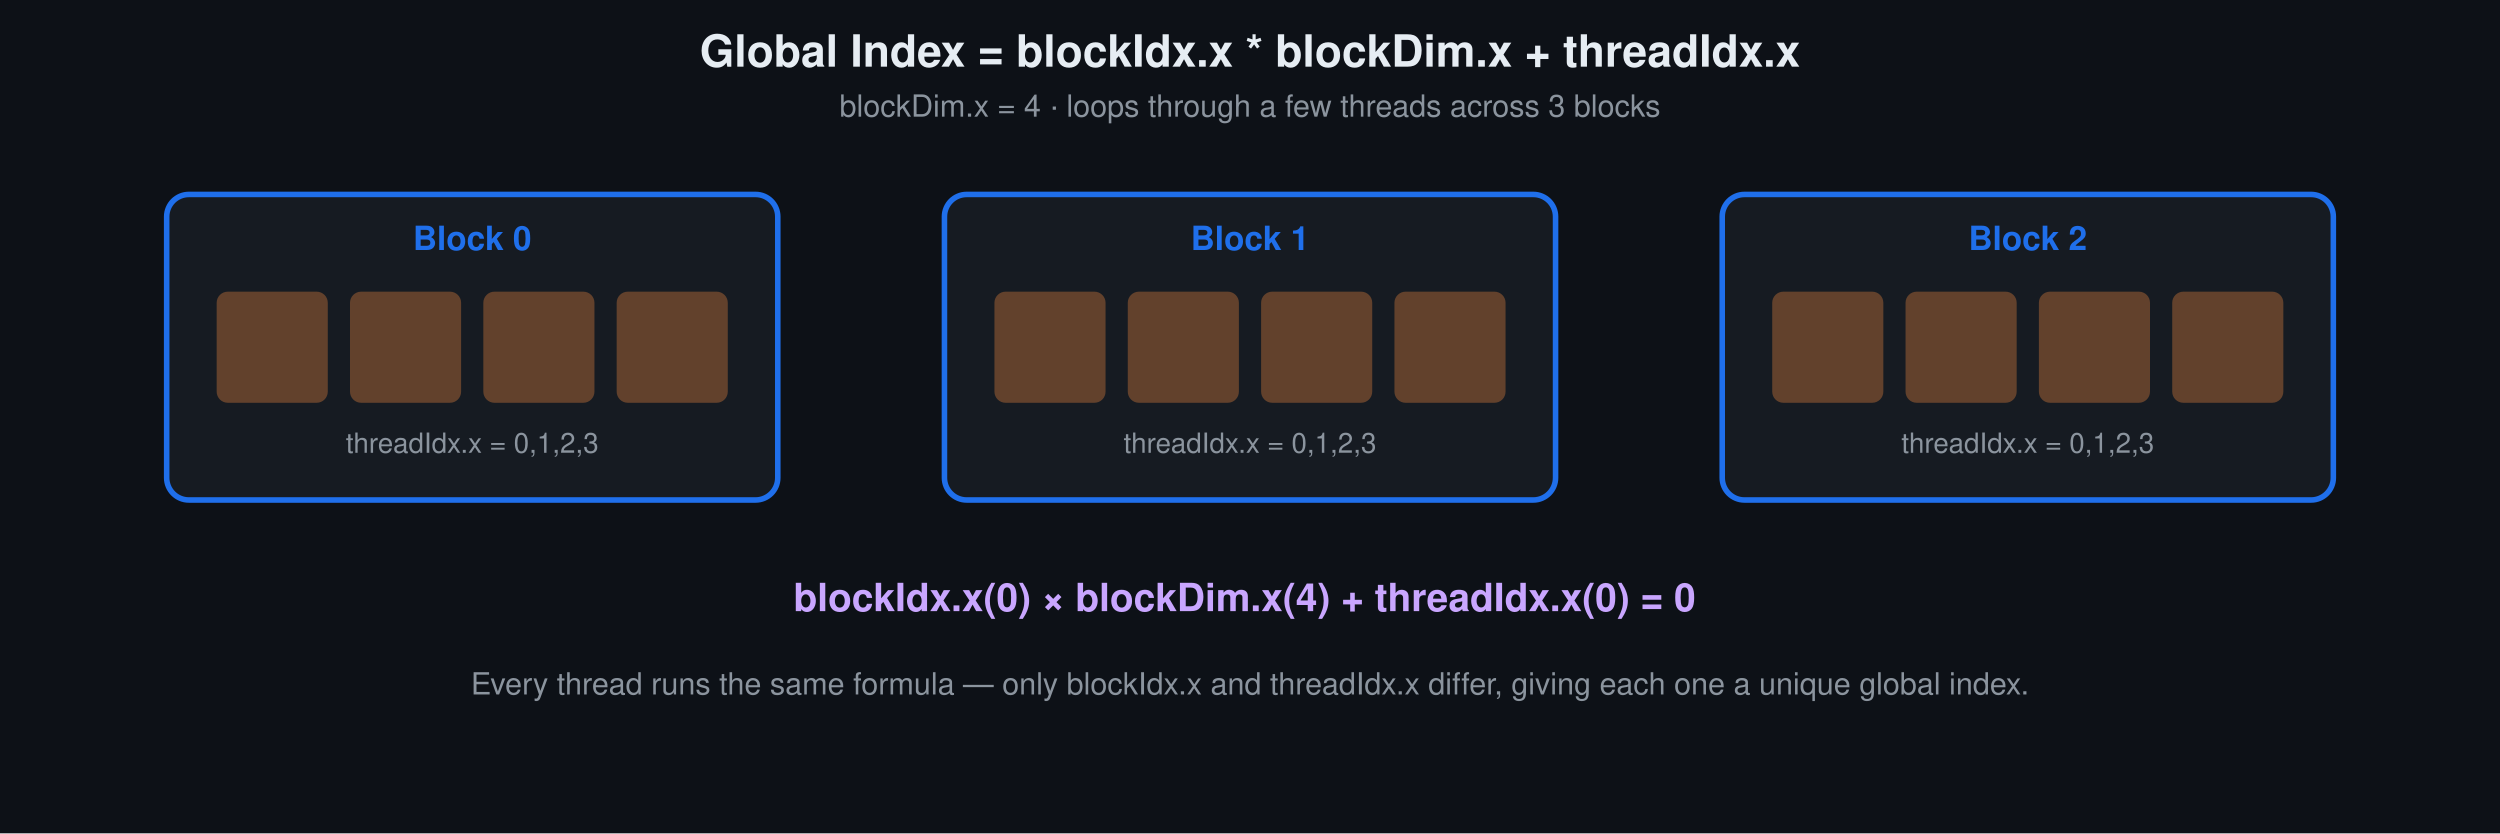
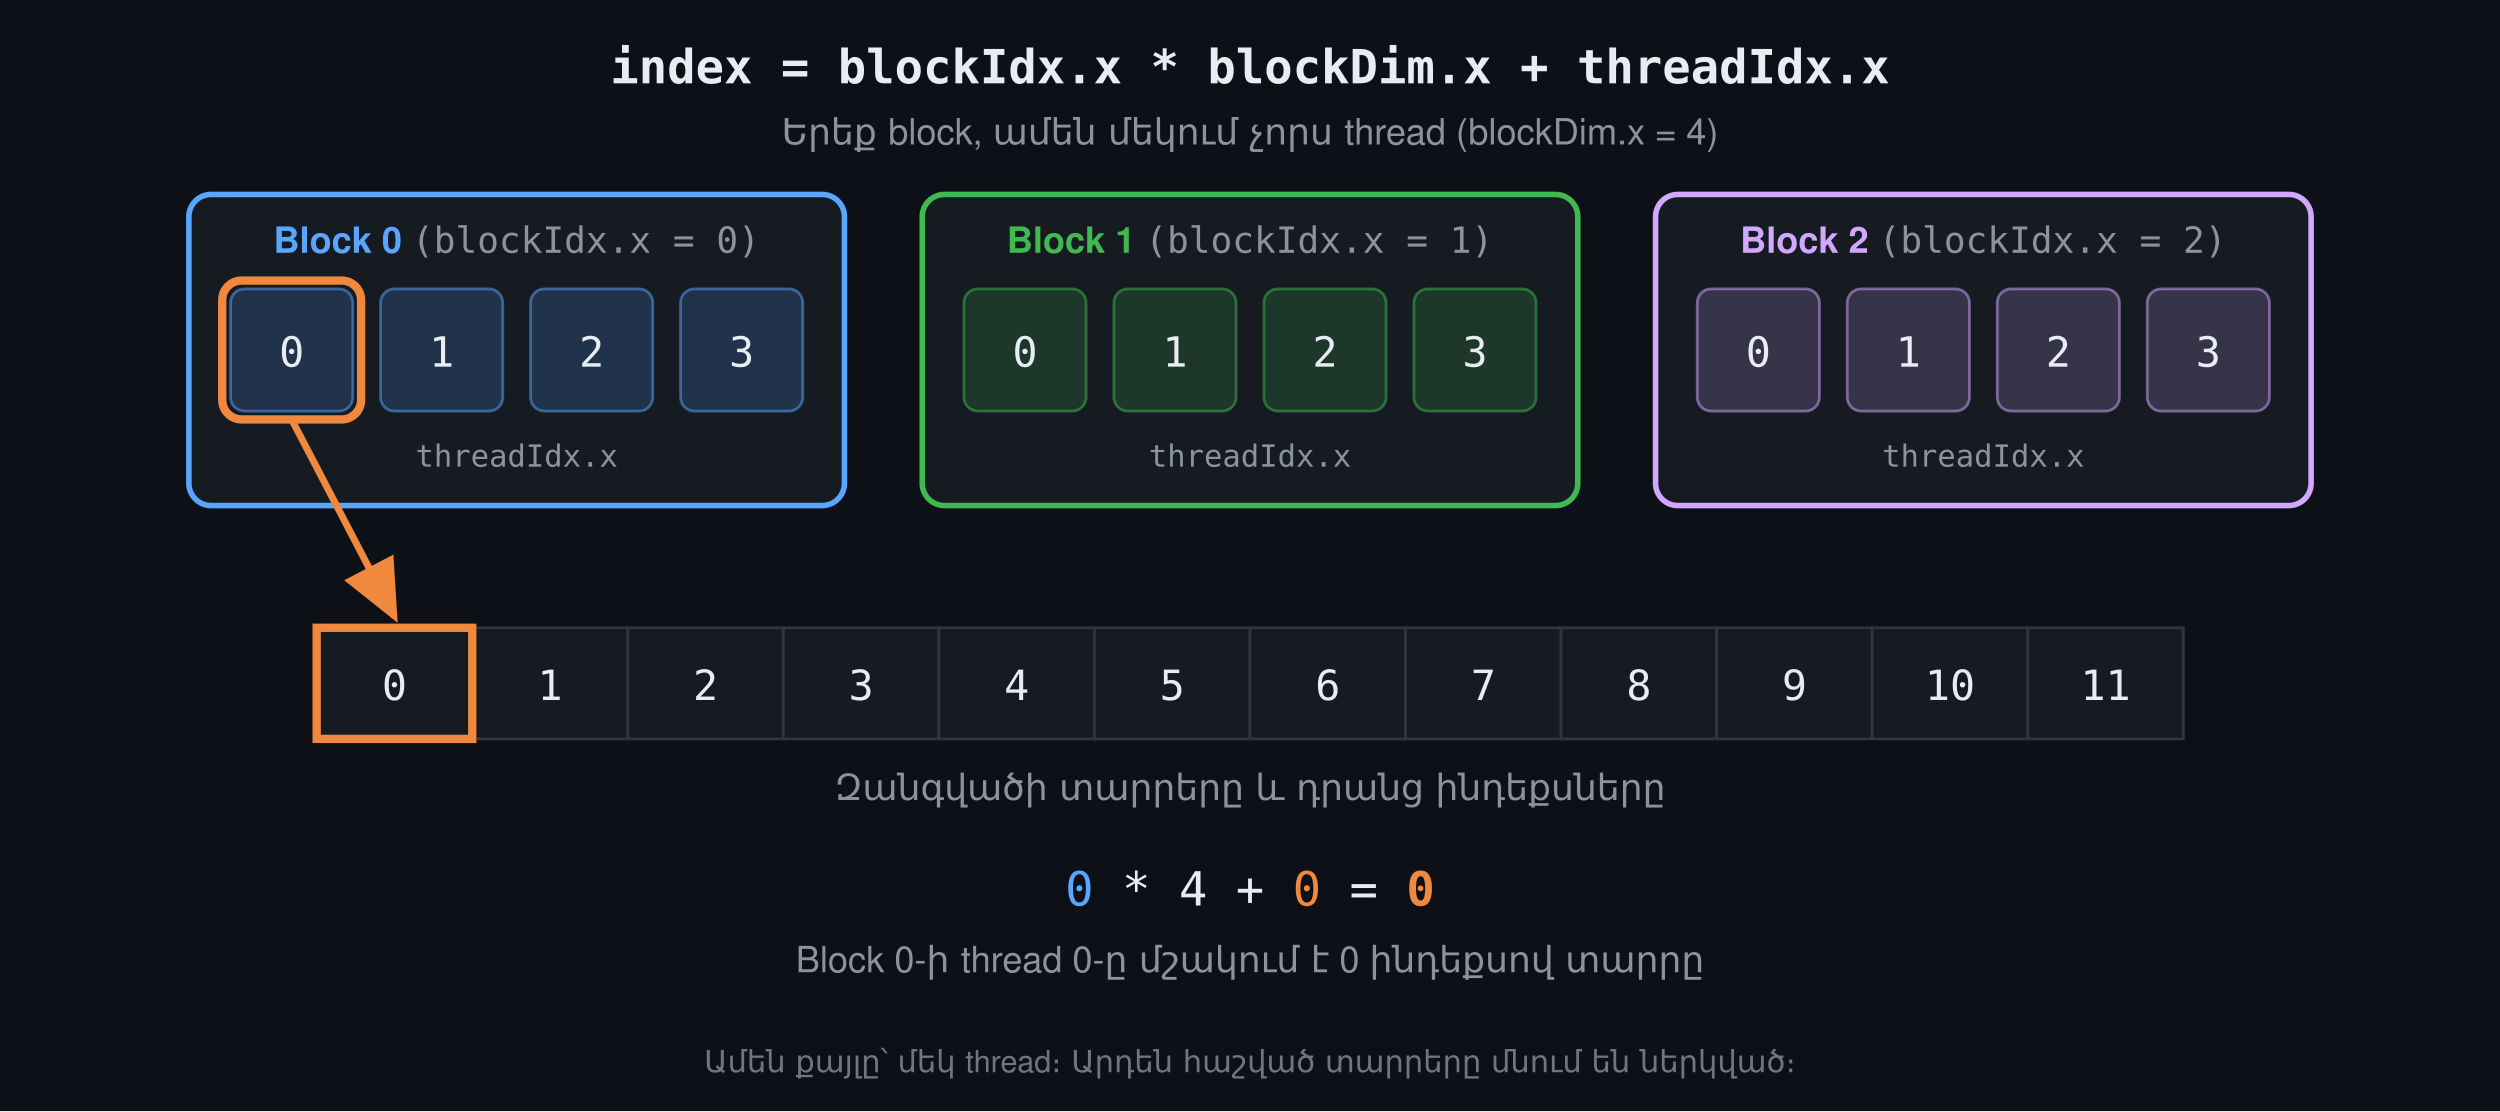
- <svg xmlns="http://www.w3.org/2000/svg" viewBox="0 0 900 300" font-family="Helvetica, Arial, sans-serif">
-   <rect width="900" height="300" fill="#0d1117" />
-   <text x="450" y="24" text-anchor="middle" fill="#e6edf3" font-size="16" font-weight="bold">Global Index = blockIdx.x * blockDim.x + threadIdx.x</text>
-   <text x="450" y="42" text-anchor="middle" fill="#8b949e" font-size="11">blockDim.x = 4 · loops through a few threads across 3 blocks</text>
-   <rect x="60" y="70" width="220" height="110" rx="8" fill="#161b22" stroke="#1f6feb" stroke-width="2" />
-   <text x="170" y="90" text-anchor="middle" fill="#1f6feb" font-size="12" font-weight="bold">Block 0</text>
-   <rect x="78" y="105" width="40" height="40" rx="4" fill="#f0883e" opacity="0.35" id="c0" />
-   <rect x="126" y="105" width="40" height="40" rx="4" fill="#f0883e" opacity="0.35" />
-   <rect x="174" y="105" width="40" height="40" rx="4" fill="#f0883e" opacity="0.35" />
-   <rect x="222" y="105" width="40" height="40" rx="4" fill="#f0883e" opacity="0.35" id="c3" />
-   <text x="170" y="163" text-anchor="middle" fill="#8b949e" font-size="10">threadIdx.x = 0,1,2,3</text>
-   <rect x="340" y="70" width="220" height="110" rx="8" fill="#161b22" stroke="#1f6feb" stroke-width="2" />
-   <text x="450" y="90" text-anchor="middle" fill="#1f6feb" font-size="12" font-weight="bold">Block 1</text>
-   <rect x="358" y="105" width="40" height="40" rx="4" fill="#f0883e" opacity="0.35" />
-   <rect x="406" y="105" width="40" height="40" rx="4" fill="#f0883e" opacity="0.35" />
-   <rect x="454" y="105" width="40" height="40" rx="4" fill="#f0883e" opacity="0.35" id="c6" />
-   <rect x="502" y="105" width="40" height="40" rx="4" fill="#f0883e" opacity="0.35" />
-   <text x="450" y="163" text-anchor="middle" fill="#8b949e" font-size="10">threadIdx.x = 0,1,2,3</text>
-   <rect x="620" y="70" width="220" height="110" rx="8" fill="#161b22" stroke="#1f6feb" stroke-width="2" />
-   <text x="730" y="90" text-anchor="middle" fill="#1f6feb" font-size="12" font-weight="bold">Block 2</text>
-   <rect x="638" y="105" width="40" height="40" rx="4" fill="#f0883e" opacity="0.35" />
-   <rect x="686" y="105" width="40" height="40" rx="4" fill="#f0883e" opacity="0.35" id="c9" />
-   <rect x="734" y="105" width="40" height="40" rx="4" fill="#f0883e" opacity="0.35" />
-   <rect x="782" y="105" width="40" height="40" rx="4" fill="#f0883e" opacity="0.35" />
-   <text x="730" y="163" text-anchor="middle" fill="#8b949e" font-size="10">threadIdx.x = 0,1,2,3</text>
-   <rect x="78" y="105" width="40" height="40" rx="4" fill="none" stroke="#2ea043" stroke-width="0">
-     <animate attributeName="stroke-width" values="0;4;4;0;0;0;0;0;0" keyTimes="0;0.01;0.24;0.25;0.49;0.5;0.74;0.75;1" calcMode="discrete" dur="6s" repeatCount="indefinite" />
-   </rect>
-   <rect x="222" y="105" width="40" height="40" rx="4" fill="none" stroke="#f85149" stroke-width="0">
-     <animate attributeName="stroke-width" values="0;0;0;0;0;0;0;4;4" keyTimes="0;0.24;0.25;0.49;0.5;0.74;0.75;0.751;1" calcMode="discrete" dur="6s" repeatCount="indefinite" />
-   </rect>
-   <rect x="454" y="105" width="40" height="40" rx="4" fill="none" stroke="#2ea043" stroke-width="0">
-     <animate attributeName="stroke-width" values="0;0;0;4;4;0;0;0;0" keyTimes="0;0.24;0.25;0.251;0.49;0.5;0.74;0.75;1" calcMode="discrete" dur="6s" repeatCount="indefinite" />
-   </rect>
-   <rect x="686" y="105" width="40" height="40" rx="4" fill="none" stroke="#2ea043" stroke-width="0">
-     <animate attributeName="stroke-width" values="0;0;0;0;0;4;4;0;0" keyTimes="0;0.24;0.25;0.49;0.5;0.501;0.74;0.75;1" calcMode="discrete" dur="6s" repeatCount="indefinite" />
-   </rect>
-   <text x="450" y="220" text-anchor="middle" fill="#c9a6ff" font-size="14" font-weight="bold">
-     blockIdx.x(0) × blockDim.x(4) + threadIdx.x(0) = 0
-     <animate attributeName="opacity" values="1;1;0;0" keyTimes="0;0.25;0.251;1" calcMode="discrete" dur="6s" repeatCount="indefinite" />
+ <svg xmlns="http://www.w3.org/2000/svg" viewBox="0 0 900 400" font-family="Segoe UI, Helvetica, Arial, sans-serif">
+   <rect width="900" height="400" fill="#0d1117" />
+   <text x="450" y="30" text-anchor="middle" fill="#e6edf3" font-size="17" font-weight="bold" font-family="Consolas, Menlo, monospace">index = blockIdx.x * blockDim.x + threadIdx.x</text>
+   <text x="450" y="52" text-anchor="middle" fill="#8b949e" font-size="13">Երեք block, ամեն մեկում չորս thread (blockDim.x = 4)</text>
+   <rect x="68" y="70" width="236" height="112" rx="8" fill="#161b22" stroke="#58a6ff" stroke-width="2" />
+   <text x="186" y="91" text-anchor="middle" fill="#58a6ff" font-size="13" font-weight="bold">Block 0  <tspan font-family="Consolas, Menlo, monospace" font-weight="normal" fill="#8b949e">(blockIdx.x = 0)</tspan>
  </text>
-   <text x="450" y="220" text-anchor="middle" fill="#c9a6ff" font-size="14" font-weight="bold" opacity="0">
-     blockIdx.x(1) × blockDim.x(4) + threadIdx.x(2) = 6
-     <animate attributeName="opacity" values="0;0;1;1;0;0" keyTimes="0;0.25;0.251;0.5;0.501;1" calcMode="discrete" dur="6s" repeatCount="indefinite" />
+   <rect x="83" y="104" width="44" height="44" rx="5" fill="#58a6ff" fill-opacity="0.18" stroke="#58a6ff" stroke-opacity="0.5" />
+   <text x="105" y="132" text-anchor="middle" fill="#e6edf3" font-size="15" font-family="Consolas, Menlo, monospace">0</text>
+   <rect x="137" y="104" width="44" height="44" rx="5" fill="#58a6ff" fill-opacity="0.18" stroke="#58a6ff" stroke-opacity="0.5" />
+   <text x="159" y="132" text-anchor="middle" fill="#e6edf3" font-size="15" font-family="Consolas, Menlo, monospace">1</text>
+   <rect x="191" y="104" width="44" height="44" rx="5" fill="#58a6ff" fill-opacity="0.18" stroke="#58a6ff" stroke-opacity="0.5" />
+   <text x="213" y="132" text-anchor="middle" fill="#e6edf3" font-size="15" font-family="Consolas, Menlo, monospace">2</text>
+   <rect x="245" y="104" width="44" height="44" rx="5" fill="#58a6ff" fill-opacity="0.18" stroke="#58a6ff" stroke-opacity="0.5" />
+   <text x="267" y="132" text-anchor="middle" fill="#e6edf3" font-size="15" font-family="Consolas, Menlo, monospace">3</text>
+   <text x="186" y="168" text-anchor="middle" fill="#8b949e" font-size="11" font-family="Consolas, Menlo, monospace">threadIdx.x</text>
+   <rect x="332" y="70" width="236" height="112" rx="8" fill="#161b22" stroke="#3fb950" stroke-width="2" />
+   <text x="450" y="91" text-anchor="middle" fill="#3fb950" font-size="13" font-weight="bold">Block 1  <tspan font-family="Consolas, Menlo, monospace" font-weight="normal" fill="#8b949e">(blockIdx.x = 1)</tspan>
  </text>
-   <text x="450" y="220" text-anchor="middle" fill="#c9a6ff" font-size="14" font-weight="bold" opacity="0">
-     blockIdx.x(2) × blockDim.x(4) + threadIdx.x(1) = 9
-     <animate attributeName="opacity" values="0;0;1;1;0;0" keyTimes="0;0.5;0.501;0.75;0.751;1" calcMode="discrete" dur="6s" repeatCount="indefinite" />
+   <rect x="347" y="104" width="44" height="44" rx="5" fill="#3fb950" fill-opacity="0.18" stroke="#3fb950" stroke-opacity="0.5" />
+   <text x="369" y="132" text-anchor="middle" fill="#e6edf3" font-size="15" font-family="Consolas, Menlo, monospace">0</text>
+   <rect x="401" y="104" width="44" height="44" rx="5" fill="#3fb950" fill-opacity="0.18" stroke="#3fb950" stroke-opacity="0.5" />
+   <text x="423" y="132" text-anchor="middle" fill="#e6edf3" font-size="15" font-family="Consolas, Menlo, monospace">1</text>
+   <rect x="455" y="104" width="44" height="44" rx="5" fill="#3fb950" fill-opacity="0.18" stroke="#3fb950" stroke-opacity="0.5" />
+   <text x="477" y="132" text-anchor="middle" fill="#e6edf3" font-size="15" font-family="Consolas, Menlo, monospace">2</text>
+   <rect x="509" y="104" width="44" height="44" rx="5" fill="#3fb950" fill-opacity="0.18" stroke="#3fb950" stroke-opacity="0.5" />
+   <text x="531" y="132" text-anchor="middle" fill="#e6edf3" font-size="15" font-family="Consolas, Menlo, monospace">3</text>
+   <text x="450" y="168" text-anchor="middle" fill="#8b949e" font-size="11" font-family="Consolas, Menlo, monospace">threadIdx.x</text>
+   <rect x="596" y="70" width="236" height="112" rx="8" fill="#161b22" stroke="#d2a8ff" stroke-width="2" />
+   <text x="714" y="91" text-anchor="middle" fill="#d2a8ff" font-size="13" font-weight="bold">Block 2  <tspan font-family="Consolas, Menlo, monospace" font-weight="normal" fill="#8b949e">(blockIdx.x = 2)</tspan>
  </text>
-   <text x="450" y="220" text-anchor="middle" fill="#c9a6ff" font-size="14" font-weight="bold" opacity="0">
-     blockIdx.x(0) × blockDim.x(4) + threadIdx.x(3) = 3
-     <animate attributeName="opacity" values="0;0;1;1" keyTimes="0;0.75;0.751;1" calcMode="discrete" dur="6s" repeatCount="indefinite" />
-   </text>
-   <text x="450" y="250" text-anchor="middle" fill="#8b949e" font-size="11">Every thread runs the same formula — only blockIdx.x and threadIdx.x differ, giving each one a unique global index.</text>
+   <rect x="611" y="104" width="44" height="44" rx="5" fill="#d2a8ff" fill-opacity="0.18" stroke="#d2a8ff" stroke-opacity="0.5" />
+   <text x="633" y="132" text-anchor="middle" fill="#e6edf3" font-size="15" font-family="Consolas, Menlo, monospace">0</text>
+   <rect x="665" y="104" width="44" height="44" rx="5" fill="#d2a8ff" fill-opacity="0.18" stroke="#d2a8ff" stroke-opacity="0.5" />
+   <text x="687" y="132" text-anchor="middle" fill="#e6edf3" font-size="15" font-family="Consolas, Menlo, monospace">1</text>
+   <rect x="719" y="104" width="44" height="44" rx="5" fill="#d2a8ff" fill-opacity="0.18" stroke="#d2a8ff" stroke-opacity="0.5" />
+   <text x="741" y="132" text-anchor="middle" fill="#e6edf3" font-size="15" font-family="Consolas, Menlo, monospace">2</text>
+   <rect x="773" y="104" width="44" height="44" rx="5" fill="#d2a8ff" fill-opacity="0.18" stroke="#d2a8ff" stroke-opacity="0.5" />
+   <text x="795" y="132" text-anchor="middle" fill="#e6edf3" font-size="15" font-family="Consolas, Menlo, monospace">3</text>
+   <text x="714" y="168" text-anchor="middle" fill="#8b949e" font-size="11" font-family="Consolas, Menlo, monospace">threadIdx.x</text>
+   <text x="450" y="288" text-anchor="middle" fill="#8b949e" font-size="13">Զանգվածի տարրերը և դրանց ինդեքսները</text>
+   <rect x="114" y="226" width="56" height="40" fill="#161b22" stroke="#30363d" />
+   <rect x="116" y="228" width="52" height="36" fill="#58a6ff" fill-opacity="0.35" opacity="0">
+     <animate attributeName="opacity" values="1;1" keyTimes="0;1" calcMode="discrete" dur="18s" repeatCount="indefinite" />
+   </rect>
+   <text x="142" y="252" text-anchor="middle" fill="#e6edf3" font-size="15" font-family="Consolas, Menlo, monospace">0</text>
+   <rect x="170" y="226" width="56" height="40" fill="#161b22" stroke="#30363d" />
+   <rect x="172" y="228" width="52" height="36" fill="#58a6ff" fill-opacity="0.35" opacity="0">
+     <animate attributeName="opacity" values="0;1;1" keyTimes="0;0.067;1" calcMode="discrete" dur="18s" repeatCount="indefinite" />
+   </rect>
+   <text x="198" y="252" text-anchor="middle" fill="#e6edf3" font-size="15" font-family="Consolas, Menlo, monospace">1</text>
+   <rect x="226" y="226" width="56" height="40" fill="#161b22" stroke="#30363d" />
+   <rect x="228" y="228" width="52" height="36" fill="#58a6ff" fill-opacity="0.35" opacity="0">
+     <animate attributeName="opacity" values="0;1;1" keyTimes="0;0.133;1" calcMode="discrete" dur="18s" repeatCount="indefinite" />
+   </rect>
+   <text x="254" y="252" text-anchor="middle" fill="#e6edf3" font-size="15" font-family="Consolas, Menlo, monospace">2</text>
+   <rect x="282" y="226" width="56" height="40" fill="#161b22" stroke="#30363d" />
+   <rect x="284" y="228" width="52" height="36" fill="#58a6ff" fill-opacity="0.35" opacity="0">
+     <animate attributeName="opacity" values="0;1;1" keyTimes="0;0.2;1" calcMode="discrete" dur="18s" repeatCount="indefinite" />
+   </rect>
+   <text x="310" y="252" text-anchor="middle" fill="#e6edf3" font-size="15" font-family="Consolas, Menlo, monospace">3</text>
+   <rect x="338" y="226" width="56" height="40" fill="#161b22" stroke="#30363d" />
+   <rect x="340" y="228" width="52" height="36" fill="#3fb950" fill-opacity="0.35" opacity="0">
+     <animate attributeName="opacity" values="0;1;1" keyTimes="0;0.267;1" calcMode="discrete" dur="18s" repeatCount="indefinite" />
+   </rect>
+   <text x="366" y="252" text-anchor="middle" fill="#e6edf3" font-size="15" font-family="Consolas, Menlo, monospace">4</text>
+   <rect x="394" y="226" width="56" height="40" fill="#161b22" stroke="#30363d" />
+   <rect x="396" y="228" width="52" height="36" fill="#3fb950" fill-opacity="0.35" opacity="0">
+     <animate attributeName="opacity" values="0;1;1" keyTimes="0;0.333;1" calcMode="discrete" dur="18s" repeatCount="indefinite" />
+   </rect>
+   <text x="422" y="252" text-anchor="middle" fill="#e6edf3" font-size="15" font-family="Consolas, Menlo, monospace">5</text>
+   <rect x="450" y="226" width="56" height="40" fill="#161b22" stroke="#30363d" />
+   <rect x="452" y="228" width="52" height="36" fill="#3fb950" fill-opacity="0.35" opacity="0">
+     <animate attributeName="opacity" values="0;1;1" keyTimes="0;0.4;1" calcMode="discrete" dur="18s" repeatCount="indefinite" />
+   </rect>
+   <text x="478" y="252" text-anchor="middle" fill="#e6edf3" font-size="15" font-family="Consolas, Menlo, monospace">6</text>
+   <rect x="506" y="226" width="56" height="40" fill="#161b22" stroke="#30363d" />
+   <rect x="508" y="228" width="52" height="36" fill="#3fb950" fill-opacity="0.35" opacity="0">
+     <animate attributeName="opacity" values="0;1;1" keyTimes="0;0.467;1" calcMode="discrete" dur="18s" repeatCount="indefinite" />
+   </rect>
+   <text x="534" y="252" text-anchor="middle" fill="#e6edf3" font-size="15" font-family="Consolas, Menlo, monospace">7</text>
+   <rect x="562" y="226" width="56" height="40" fill="#161b22" stroke="#30363d" />
+   <rect x="564" y="228" width="52" height="36" fill="#d2a8ff" fill-opacity="0.35" opacity="0">
+     <animate attributeName="opacity" values="0;1;1" keyTimes="0;0.533;1" calcMode="discrete" dur="18s" repeatCount="indefinite" />
+   </rect>
+   <text x="590" y="252" text-anchor="middle" fill="#e6edf3" font-size="15" font-family="Consolas, Menlo, monospace">8</text>
+   <rect x="618" y="226" width="56" height="40" fill="#161b22" stroke="#30363d" />
+   <rect x="620" y="228" width="52" height="36" fill="#d2a8ff" fill-opacity="0.35" opacity="0">
+     <animate attributeName="opacity" values="0;1;1" keyTimes="0;0.6;1" calcMode="discrete" dur="18s" repeatCount="indefinite" />
+   </rect>
+   <text x="646" y="252" text-anchor="middle" fill="#e6edf3" font-size="15" font-family="Consolas, Menlo, monospace">9</text>
+   <rect x="674" y="226" width="56" height="40" fill="#161b22" stroke="#30363d" />
+   <rect x="676" y="228" width="52" height="36" fill="#d2a8ff" fill-opacity="0.35" opacity="0">
+     <animate attributeName="opacity" values="0;1;1" keyTimes="0;0.667;1" calcMode="discrete" dur="18s" repeatCount="indefinite" />
+   </rect>
+   <text x="702" y="252" text-anchor="middle" fill="#e6edf3" font-size="15" font-family="Consolas, Menlo, monospace">10</text>
+   <rect x="730" y="226" width="56" height="40" fill="#161b22" stroke="#30363d" />
+   <rect x="732" y="228" width="52" height="36" fill="#d2a8ff" fill-opacity="0.35" opacity="0">
+     <animate attributeName="opacity" values="0;1;1" keyTimes="0;0.733;1" calcMode="discrete" dur="18s" repeatCount="indefinite" />
+   </rect>
+   <text x="758" y="252" text-anchor="middle" fill="#e6edf3" font-size="15" font-family="Consolas, Menlo, monospace">11</text>
+   <defs>
+     <marker id="ar" markerWidth="10" markerHeight="10" refX="8" refY="4" orient="auto">
+       <path d="M0,0 L9,4 L0,8 z" fill="#f0883e" />
+     </marker>
+   </defs>
+   <g opacity="1">
+     <animate attributeName="opacity" values="1;0;0" keyTimes="0;0.067;1" calcMode="discrete" dur="18s" repeatCount="indefinite" />
+     <rect x="80" y="101" width="50" height="50" rx="7" fill="none" stroke="#f0883e" stroke-width="3" />
+     <line x1="105" y1="151" x2="142" y2="222" stroke="#f0883e" stroke-width="2.5" marker-end="url(#ar)" />
+     <rect x="114" y="226" width="56" height="40" fill="none" stroke="#f0883e" stroke-width="3" />
+     <text x="450" y="326" text-anchor="middle" fill="#e6edf3" font-size="17" font-family="Consolas, Menlo, monospace">
+       <tspan fill="#58a6ff">0</tspan> * 4 + <tspan fill="#f0883e">0</tspan> = <tspan font-weight="bold" fill="#f0883e">0</tspan>
+     </text>
+     <text x="450" y="350" text-anchor="middle" fill="#8b949e" font-size="13">Block 0-ի thread 0-ը մշակում է 0 ինդեքսով տարրը</text>
+   </g>
+   <g opacity="0">
+     <animate attributeName="opacity" values="0;1;0;0" keyTimes="0;0.067;0.133;1" calcMode="discrete" dur="18s" repeatCount="indefinite" />
+     <rect x="134" y="101" width="50" height="50" rx="7" fill="none" stroke="#f0883e" stroke-width="3" />
+     <line x1="159" y1="151" x2="198" y2="222" stroke="#f0883e" stroke-width="2.5" marker-end="url(#ar)" />
+     <rect x="170" y="226" width="56" height="40" fill="none" stroke="#f0883e" stroke-width="3" />
+     <text x="450" y="326" text-anchor="middle" fill="#e6edf3" font-size="17" font-family="Consolas, Menlo, monospace">
+       <tspan fill="#58a6ff">0</tspan> * 4 + <tspan fill="#f0883e">1</tspan> = <tspan font-weight="bold" fill="#f0883e">1</tspan>
+     </text>
+     <text x="450" y="350" text-anchor="middle" fill="#8b949e" font-size="13">Block 0-ի thread 1-ը մշակում է 1 ինդեքսով տարրը</text>
+   </g>
+   <g opacity="0">
+     <animate attributeName="opacity" values="0;1;0;0" keyTimes="0;0.133;0.2;1" calcMode="discrete" dur="18s" repeatCount="indefinite" />
+     <rect x="188" y="101" width="50" height="50" rx="7" fill="none" stroke="#f0883e" stroke-width="3" />
+     <line x1="213" y1="151" x2="254" y2="222" stroke="#f0883e" stroke-width="2.5" marker-end="url(#ar)" />
+     <rect x="226" y="226" width="56" height="40" fill="none" stroke="#f0883e" stroke-width="3" />
+     <text x="450" y="326" text-anchor="middle" fill="#e6edf3" font-size="17" font-family="Consolas, Menlo, monospace">
+       <tspan fill="#58a6ff">0</tspan> * 4 + <tspan fill="#f0883e">2</tspan> = <tspan font-weight="bold" fill="#f0883e">2</tspan>
+     </text>
+     <text x="450" y="350" text-anchor="middle" fill="#8b949e" font-size="13">Block 0-ի thread 2-ը մշակում է 2 ինդեքսով տարրը</text>
+   </g>
+   <g opacity="0">
+     <animate attributeName="opacity" values="0;1;0;0" keyTimes="0;0.2;0.267;1" calcMode="discrete" dur="18s" repeatCount="indefinite" />
+     <rect x="242" y="101" width="50" height="50" rx="7" fill="none" stroke="#f0883e" stroke-width="3" />
+     <line x1="267" y1="151" x2="310" y2="222" stroke="#f0883e" stroke-width="2.5" marker-end="url(#ar)" />
+     <rect x="282" y="226" width="56" height="40" fill="none" stroke="#f0883e" stroke-width="3" />
+     <text x="450" y="326" text-anchor="middle" fill="#e6edf3" font-size="17" font-family="Consolas, Menlo, monospace">
+       <tspan fill="#58a6ff">0</tspan> * 4 + <tspan fill="#f0883e">3</tspan> = <tspan font-weight="bold" fill="#f0883e">3</tspan>
+     </text>
+     <text x="450" y="350" text-anchor="middle" fill="#8b949e" font-size="13">Block 0-ի thread 3-ը մշակում է 3 ինդեքսով տարրը</text>
+   </g>
+   <g opacity="0">
+     <animate attributeName="opacity" values="0;1;0;0" keyTimes="0;0.267;0.333;1" calcMode="discrete" dur="18s" repeatCount="indefinite" />
+     <rect x="344" y="101" width="50" height="50" rx="7" fill="none" stroke="#f0883e" stroke-width="3" />
+     <line x1="369" y1="151" x2="366" y2="222" stroke="#f0883e" stroke-width="2.5" marker-end="url(#ar)" />
+     <rect x="338" y="226" width="56" height="40" fill="none" stroke="#f0883e" stroke-width="3" />
+     <text x="450" y="326" text-anchor="middle" fill="#e6edf3" font-size="17" font-family="Consolas, Menlo, monospace">
+       <tspan fill="#3fb950">1</tspan> * 4 + <tspan fill="#f0883e">0</tspan> = <tspan font-weight="bold" fill="#f0883e">4</tspan>
+     </text>
+     <text x="450" y="350" text-anchor="middle" fill="#8b949e" font-size="13">Block 1-ի thread 0-ը մշակում է 4 ինդեքսով տարրը</text>
+   </g>
+   <g opacity="0">
+     <animate attributeName="opacity" values="0;1;0;0" keyTimes="0;0.333;0.4;1" calcMode="discrete" dur="18s" repeatCount="indefinite" />
+     <rect x="398" y="101" width="50" height="50" rx="7" fill="none" stroke="#f0883e" stroke-width="3" />
+     <line x1="423" y1="151" x2="422" y2="222" stroke="#f0883e" stroke-width="2.5" marker-end="url(#ar)" />
+     <rect x="394" y="226" width="56" height="40" fill="none" stroke="#f0883e" stroke-width="3" />
+     <text x="450" y="326" text-anchor="middle" fill="#e6edf3" font-size="17" font-family="Consolas, Menlo, monospace">
+       <tspan fill="#3fb950">1</tspan> * 4 + <tspan fill="#f0883e">1</tspan> = <tspan font-weight="bold" fill="#f0883e">5</tspan>
+     </text>
+     <text x="450" y="350" text-anchor="middle" fill="#8b949e" font-size="13">Block 1-ի thread 1-ը մշակում է 5 ինդեքսով տարրը</text>
+   </g>
+   <g opacity="0">
+     <animate attributeName="opacity" values="0;1;0;0" keyTimes="0;0.4;0.467;1" calcMode="discrete" dur="18s" repeatCount="indefinite" />
+     <rect x="452" y="101" width="50" height="50" rx="7" fill="none" stroke="#f0883e" stroke-width="3" />
+     <line x1="477" y1="151" x2="478" y2="222" stroke="#f0883e" stroke-width="2.5" marker-end="url(#ar)" />
+     <rect x="450" y="226" width="56" height="40" fill="none" stroke="#f0883e" stroke-width="3" />
+     <text x="450" y="326" text-anchor="middle" fill="#e6edf3" font-size="17" font-family="Consolas, Menlo, monospace">
+       <tspan fill="#3fb950">1</tspan> * 4 + <tspan fill="#f0883e">2</tspan> = <tspan font-weight="bold" fill="#f0883e">6</tspan>
+     </text>
+     <text x="450" y="350" text-anchor="middle" fill="#8b949e" font-size="13">Block 1-ի thread 2-ը մշակում է 6 ինդեքսով տարրը</text>
+   </g>
+   <g opacity="0">
+     <animate attributeName="opacity" values="0;1;0;0" keyTimes="0;0.467;0.533;1" calcMode="discrete" dur="18s" repeatCount="indefinite" />
+     <rect x="506" y="101" width="50" height="50" rx="7" fill="none" stroke="#f0883e" stroke-width="3" />
+     <line x1="531" y1="151" x2="534" y2="222" stroke="#f0883e" stroke-width="2.5" marker-end="url(#ar)" />
+     <rect x="506" y="226" width="56" height="40" fill="none" stroke="#f0883e" stroke-width="3" />
+     <text x="450" y="326" text-anchor="middle" fill="#e6edf3" font-size="17" font-family="Consolas, Menlo, monospace">
+       <tspan fill="#3fb950">1</tspan> * 4 + <tspan fill="#f0883e">3</tspan> = <tspan font-weight="bold" fill="#f0883e">7</tspan>
+     </text>
+     <text x="450" y="350" text-anchor="middle" fill="#8b949e" font-size="13">Block 1-ի thread 3-ը մշակում է 7 ինդեքսով տարրը</text>
+   </g>
+   <g opacity="0">
+     <animate attributeName="opacity" values="0;1;0;0" keyTimes="0;0.533;0.6;1" calcMode="discrete" dur="18s" repeatCount="indefinite" />
+     <rect x="608" y="101" width="50" height="50" rx="7" fill="none" stroke="#f0883e" stroke-width="3" />
+     <line x1="633" y1="151" x2="590" y2="222" stroke="#f0883e" stroke-width="2.5" marker-end="url(#ar)" />
+     <rect x="562" y="226" width="56" height="40" fill="none" stroke="#f0883e" stroke-width="3" />
+     <text x="450" y="326" text-anchor="middle" fill="#e6edf3" font-size="17" font-family="Consolas, Menlo, monospace">
+       <tspan fill="#d2a8ff">2</tspan> * 4 + <tspan fill="#f0883e">0</tspan> = <tspan font-weight="bold" fill="#f0883e">8</tspan>
+     </text>
+     <text x="450" y="350" text-anchor="middle" fill="#8b949e" font-size="13">Block 2-ի thread 0-ը մշակում է 8 ինդեքսով տարրը</text>
+   </g>
+   <g opacity="0">
+     <animate attributeName="opacity" values="0;1;0;0" keyTimes="0;0.6;0.667;1" calcMode="discrete" dur="18s" repeatCount="indefinite" />
+     <rect x="662" y="101" width="50" height="50" rx="7" fill="none" stroke="#f0883e" stroke-width="3" />
+     <line x1="687" y1="151" x2="646" y2="222" stroke="#f0883e" stroke-width="2.5" marker-end="url(#ar)" />
+     <rect x="618" y="226" width="56" height="40" fill="none" stroke="#f0883e" stroke-width="3" />
+     <text x="450" y="326" text-anchor="middle" fill="#e6edf3" font-size="17" font-family="Consolas, Menlo, monospace">
+       <tspan fill="#d2a8ff">2</tspan> * 4 + <tspan fill="#f0883e">1</tspan> = <tspan font-weight="bold" fill="#f0883e">9</tspan>
+     </text>
+     <text x="450" y="350" text-anchor="middle" fill="#8b949e" font-size="13">Block 2-ի thread 1-ը մշակում է 9 ինդեքսով տարրը</text>
+   </g>
+   <g opacity="0">
+     <animate attributeName="opacity" values="0;1;0;0" keyTimes="0;0.667;0.733;1" calcMode="discrete" dur="18s" repeatCount="indefinite" />
+     <rect x="716" y="101" width="50" height="50" rx="7" fill="none" stroke="#f0883e" stroke-width="3" />
+     <line x1="741" y1="151" x2="702" y2="222" stroke="#f0883e" stroke-width="2.5" marker-end="url(#ar)" />
+     <rect x="674" y="226" width="56" height="40" fill="none" stroke="#f0883e" stroke-width="3" />
+     <text x="450" y="326" text-anchor="middle" fill="#e6edf3" font-size="17" font-family="Consolas, Menlo, monospace">
+       <tspan fill="#d2a8ff">2</tspan> * 4 + <tspan fill="#f0883e">2</tspan> = <tspan font-weight="bold" fill="#f0883e">10</tspan>
+     </text>
+     <text x="450" y="350" text-anchor="middle" fill="#8b949e" font-size="13">Block 2-ի thread 2-ը մշակում է 10 ինդեքսով տարրը</text>
+   </g>
+   <g opacity="0">
+     <animate attributeName="opacity" values="0;1;0;0" keyTimes="0;0.733;0.8;1" calcMode="discrete" dur="18s" repeatCount="indefinite" />
+     <rect x="770" y="101" width="50" height="50" rx="7" fill="none" stroke="#f0883e" stroke-width="3" />
+     <line x1="795" y1="151" x2="758" y2="222" stroke="#f0883e" stroke-width="2.5" marker-end="url(#ar)" />
+     <rect x="730" y="226" width="56" height="40" fill="none" stroke="#f0883e" stroke-width="3" />
+     <text x="450" y="326" text-anchor="middle" fill="#e6edf3" font-size="17" font-family="Consolas, Menlo, monospace">
+       <tspan fill="#d2a8ff">2</tspan> * 4 + <tspan fill="#f0883e">3</tspan> = <tspan font-weight="bold" fill="#f0883e">11</tspan>
+     </text>
+     <text x="450" y="350" text-anchor="middle" fill="#8b949e" font-size="13">Block 2-ի thread 3-ը մշակում է 11 ինդեքսով տարրը</text>
+   </g>
+   <g opacity="0">
+     <animate attributeName="opacity" values="0;1;1" keyTimes="0;0.8;1" calcMode="discrete" dur="18s" repeatCount="indefinite" />
+     <text x="450" y="326" text-anchor="middle" fill="#e6edf3" font-size="15">12 thread, 12 տարր. ամեն thread մշակում է ճիշտ մեկ տարր</text>
+     <text x="450" y="350" text-anchor="middle" fill="#8b949e" font-size="13">Բոլոր thread-երը հաշվում են նույն բանաձևը, տարբեր են միայն blockIdx.x-ը և threadIdx.x-ը</text>
+   </g>
+   <text x="450" y="386" text-anchor="middle" fill="#6e7681" font-size="11">Ամեն քայլը՝ մեկ thread։ Արդեն հաշված տարրերը մնում են ներկված։</text>
</svg>
